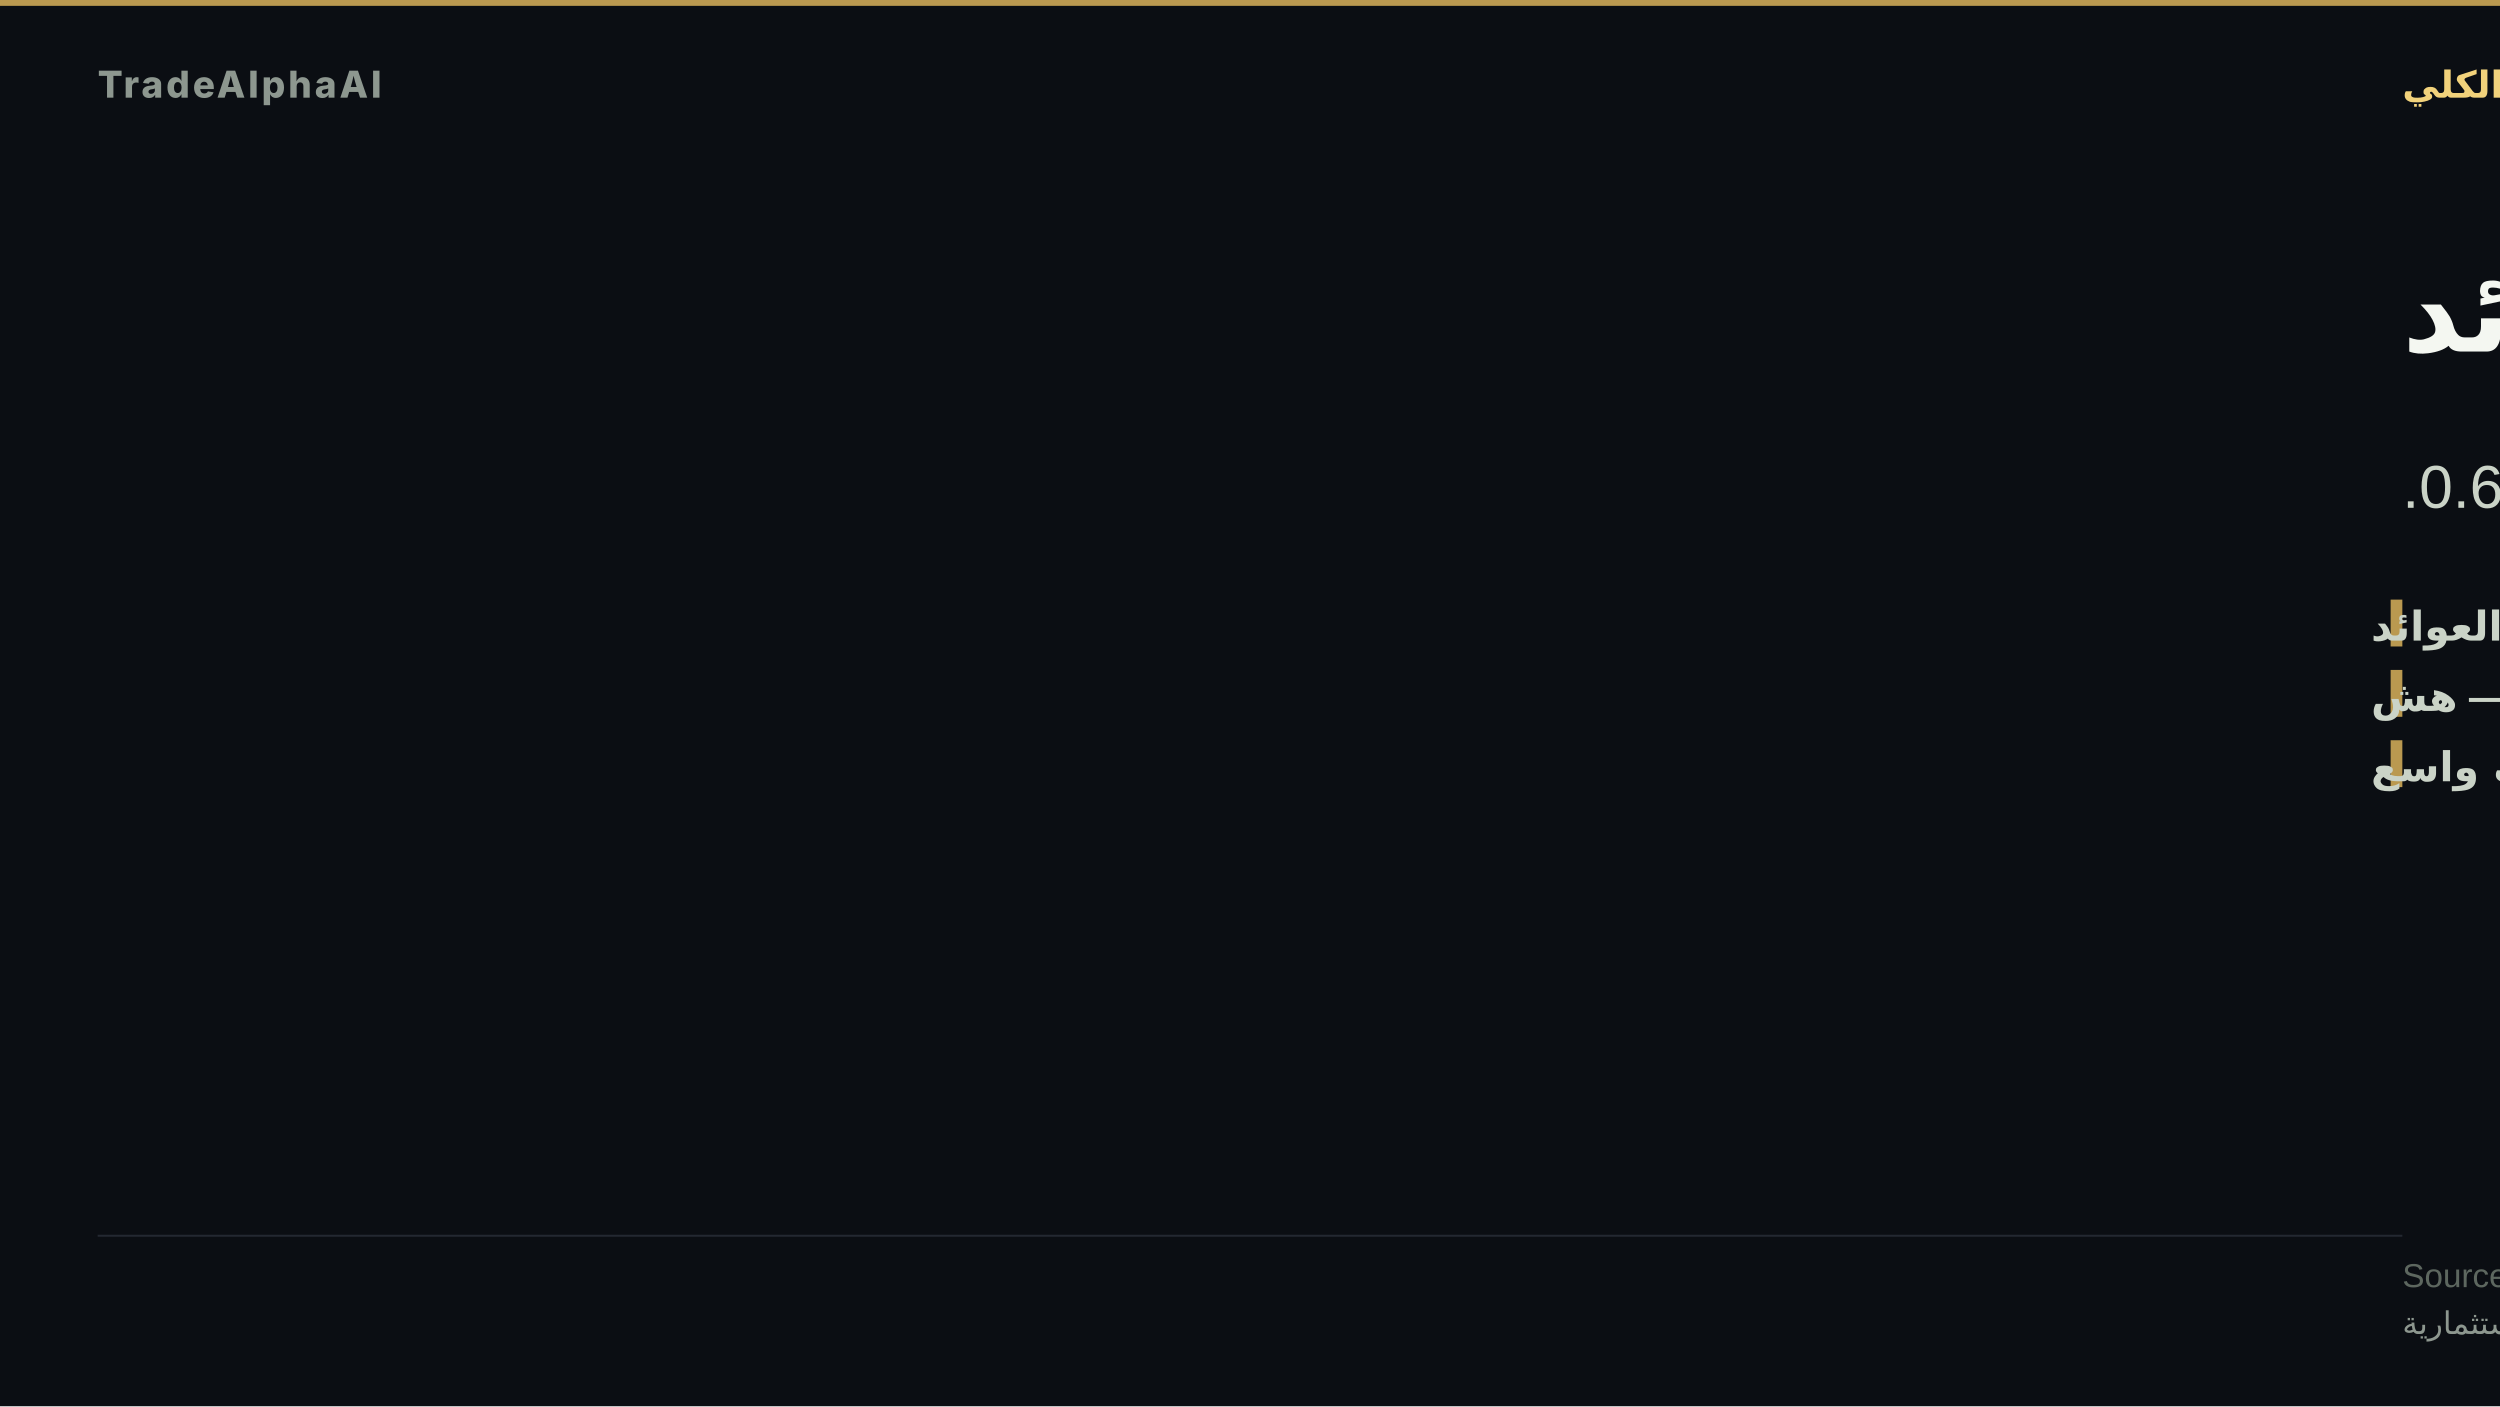
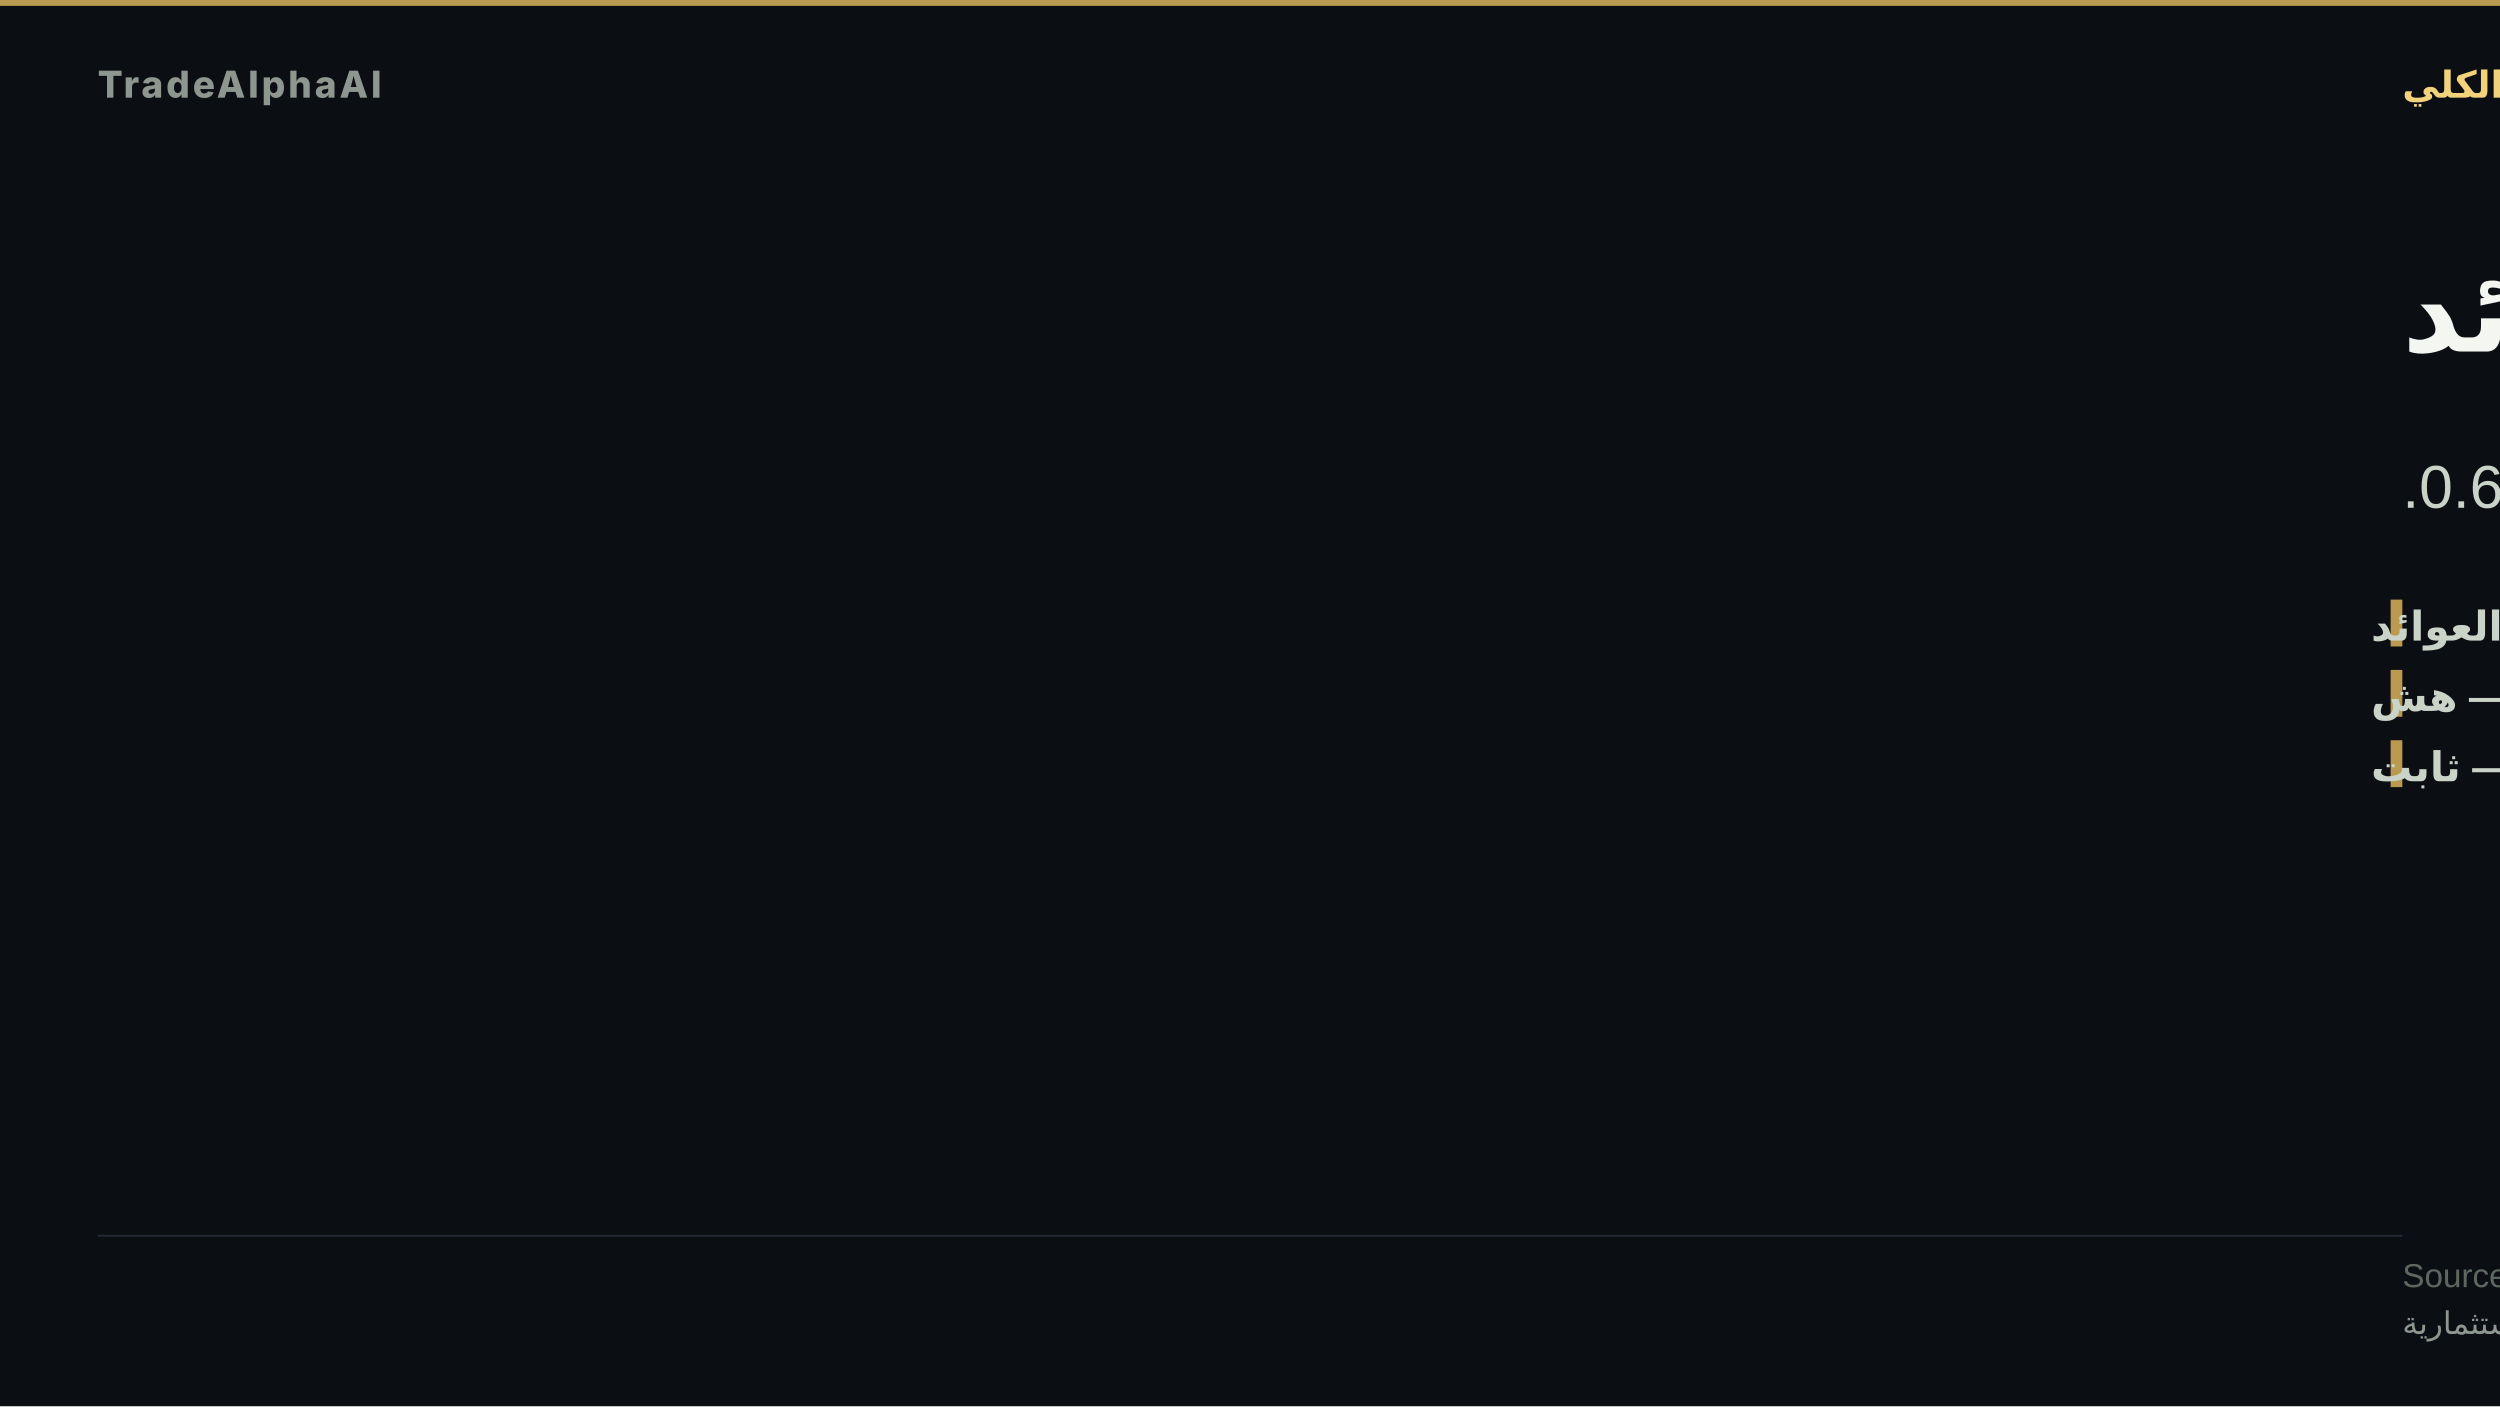
<svg xmlns="http://www.w3.org/2000/svg" width="1280" height="720" viewBox="0 0 1280 720" role="img" aria-label="ضغط العوائد">
  <rect width="1280" height="720" fill="#0b0e13" />
  <rect x="0" y="0" width="1280" height="3" fill="#d8b15a" opacity="0.85" />
  <text x="50" y="50" font-family="'Inter','Segoe UI','Helvetica Neue',Arial,sans-serif" font-size="19" font-weight="800" letter-spacing="1.5" fill="#8d978f" text-anchor="start">TradeAlphaAI</text>
  <text x="1230" y="50" font-family="'Tajawal','Cairo','Segoe UI',Arial,sans-serif" font-size="19" font-weight="700" letter-spacing="0" fill="#f2d27b" text-anchor="end" direction="rtl">النظام الكلي</text>
  <text x="1230" y="180" font-family="'Tajawal','Cairo','Segoe UI',Arial,sans-serif" font-size="58" font-weight="800" fill="#f4f7f1" text-anchor="end" direction="rtl">ضغط العوائد</text>
  <text x="1230" y="260" font-family="'Tajawal','Cairo','Segoe UI',Arial,sans-serif" font-size="31" font-weight="500" fill="#cad3c7" text-anchor="end" direction="rtl">سيولة ضغط العوائد · استقرار هش · اتساق 0.6.</text>
  <rect x="1224" y="307" width="6" height="24" fill="#d8b15a" opacity="0.85" />
  <text x="1214" y="328" font-family="'Tajawal','Cairo','Segoe UI',Arial,sans-serif" font-size="21" font-weight="600" fill="#cad3c7" text-anchor="end" direction="rtl">السيولة — ضغط العوائد</text>
  <rect x="1224" y="343" width="6" height="24" fill="#d8b15a" opacity="0.85" />
  <text x="1214" y="364" font-family="'Tajawal','Cairo','Segoe UI',Arial,sans-serif" font-size="21" font-weight="600" fill="#cad3c7" text-anchor="end" direction="rtl">الاستقرار — هش</text>
  <rect x="1224" y="379" width="6" height="24" fill="#d8b15a" opacity="0.85" />
-   <text x="1214" y="400" font-family="'Tajawal','Cairo','Segoe UI',Arial,sans-serif" font-size="21" font-weight="600" fill="#cad3c7" text-anchor="end" direction="rtl">الاتساع — ضعف واسع</text>
+   <text x="1214" y="400" font-family="'Tajawal','Cairo','Segoe UI',Arial,sans-serif" font-size="21" font-weight="600" fill="#cad3c7" text-anchor="end" direction="rtl">الاتساع — ثابت</text>
  <rect x="50" y="632.2" width="1180" height="1" fill="rgba(148,163,184,0.18)" />
  <text x="1230" y="659" font-family="'Tajawal','Cairo','Segoe UI',Arial,sans-serif" font-size="17" fill="#5d675f" text-anchor="end" direction="rtl">Source: TradeAlphaAI macro-reactions + liquidity-regime artifacts</text>
  <text x="1230" y="683" font-family="'Tajawal','Cairo','Segoe UI',Arial,sans-serif" font-size="16" fill="#8d978f" text-anchor="end" direction="rtl">استخبارات سوق تعليمية — ليست نصيحة استثمارية</text>
</svg>
